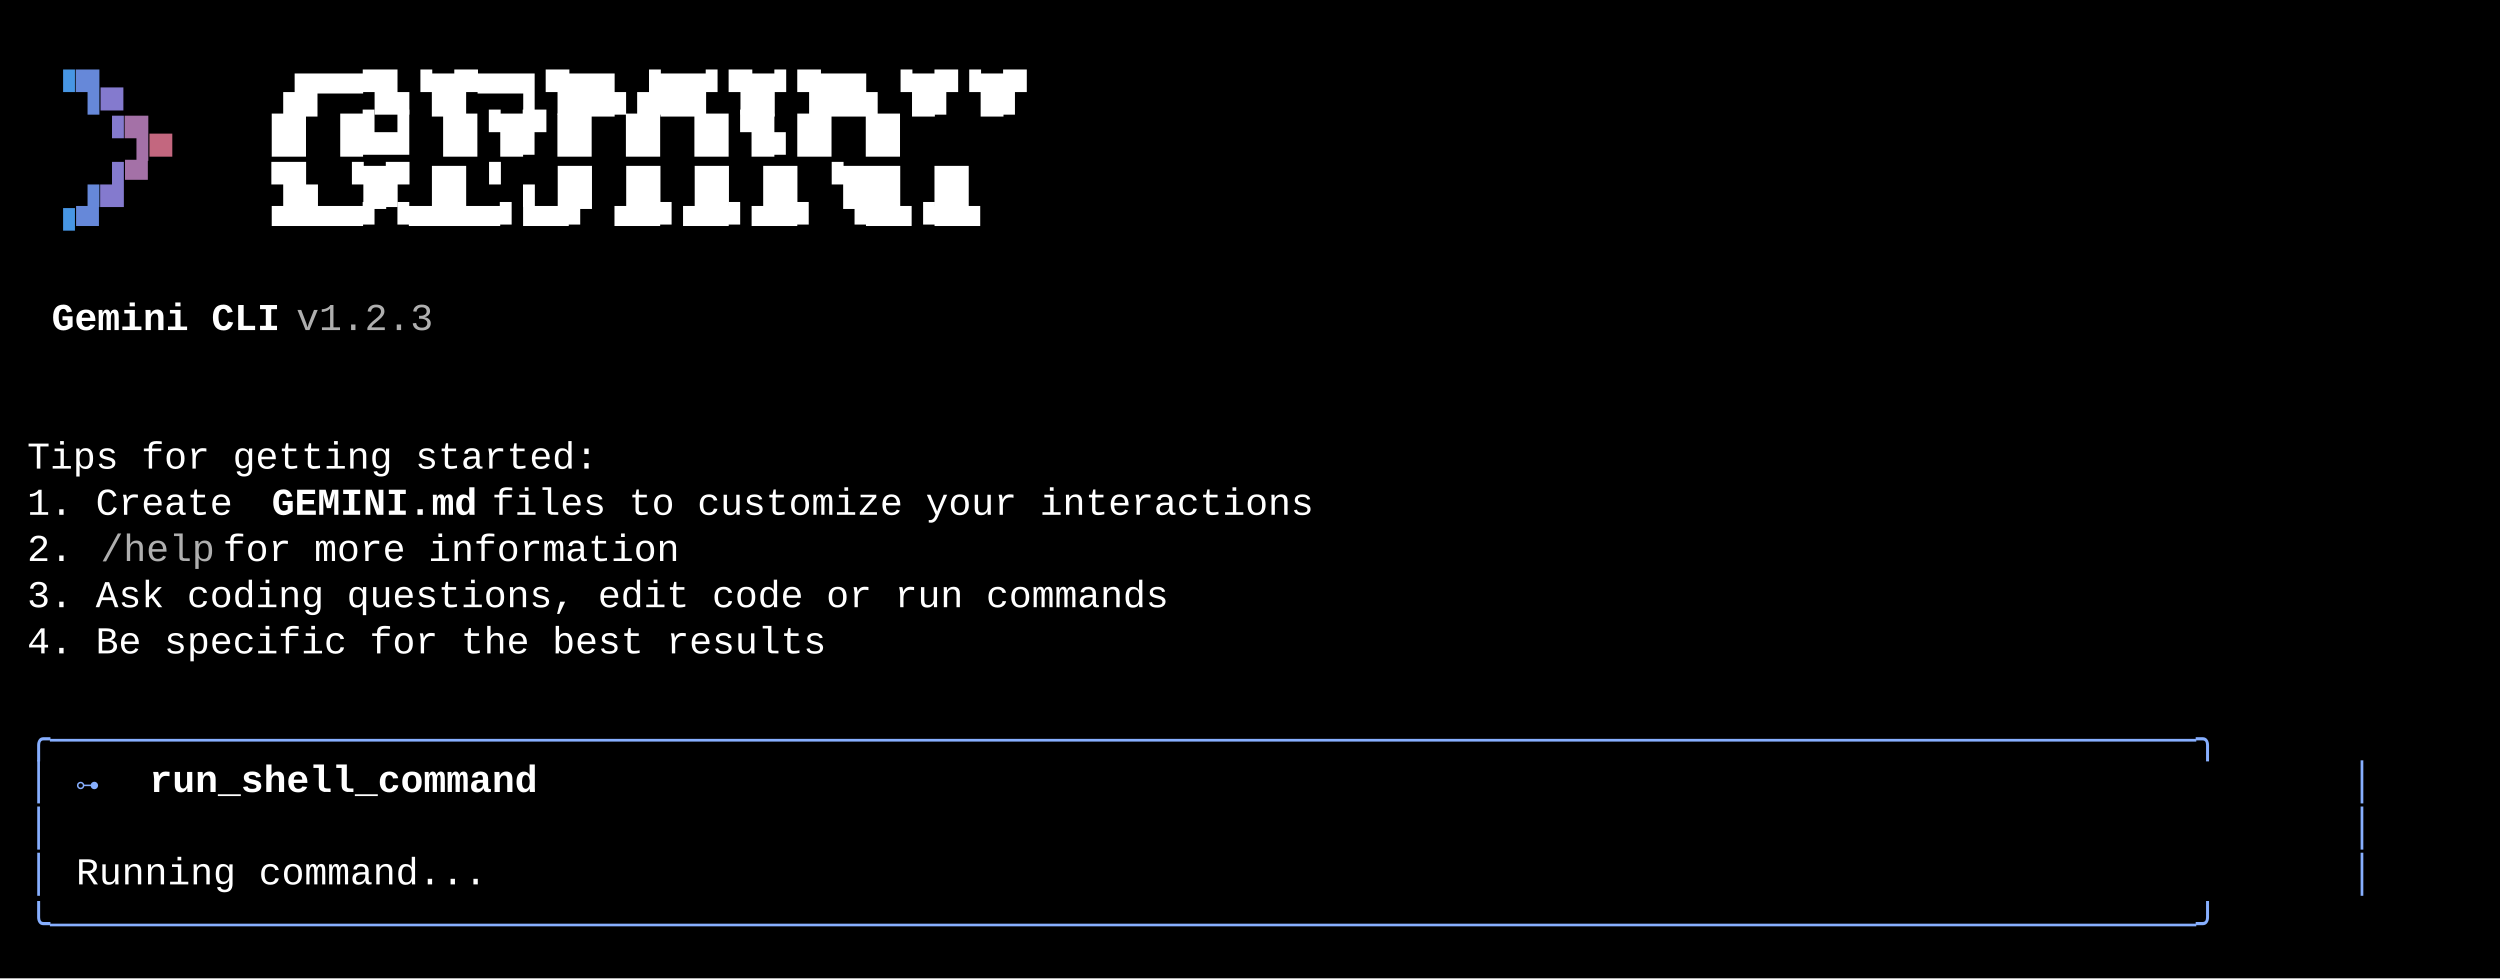
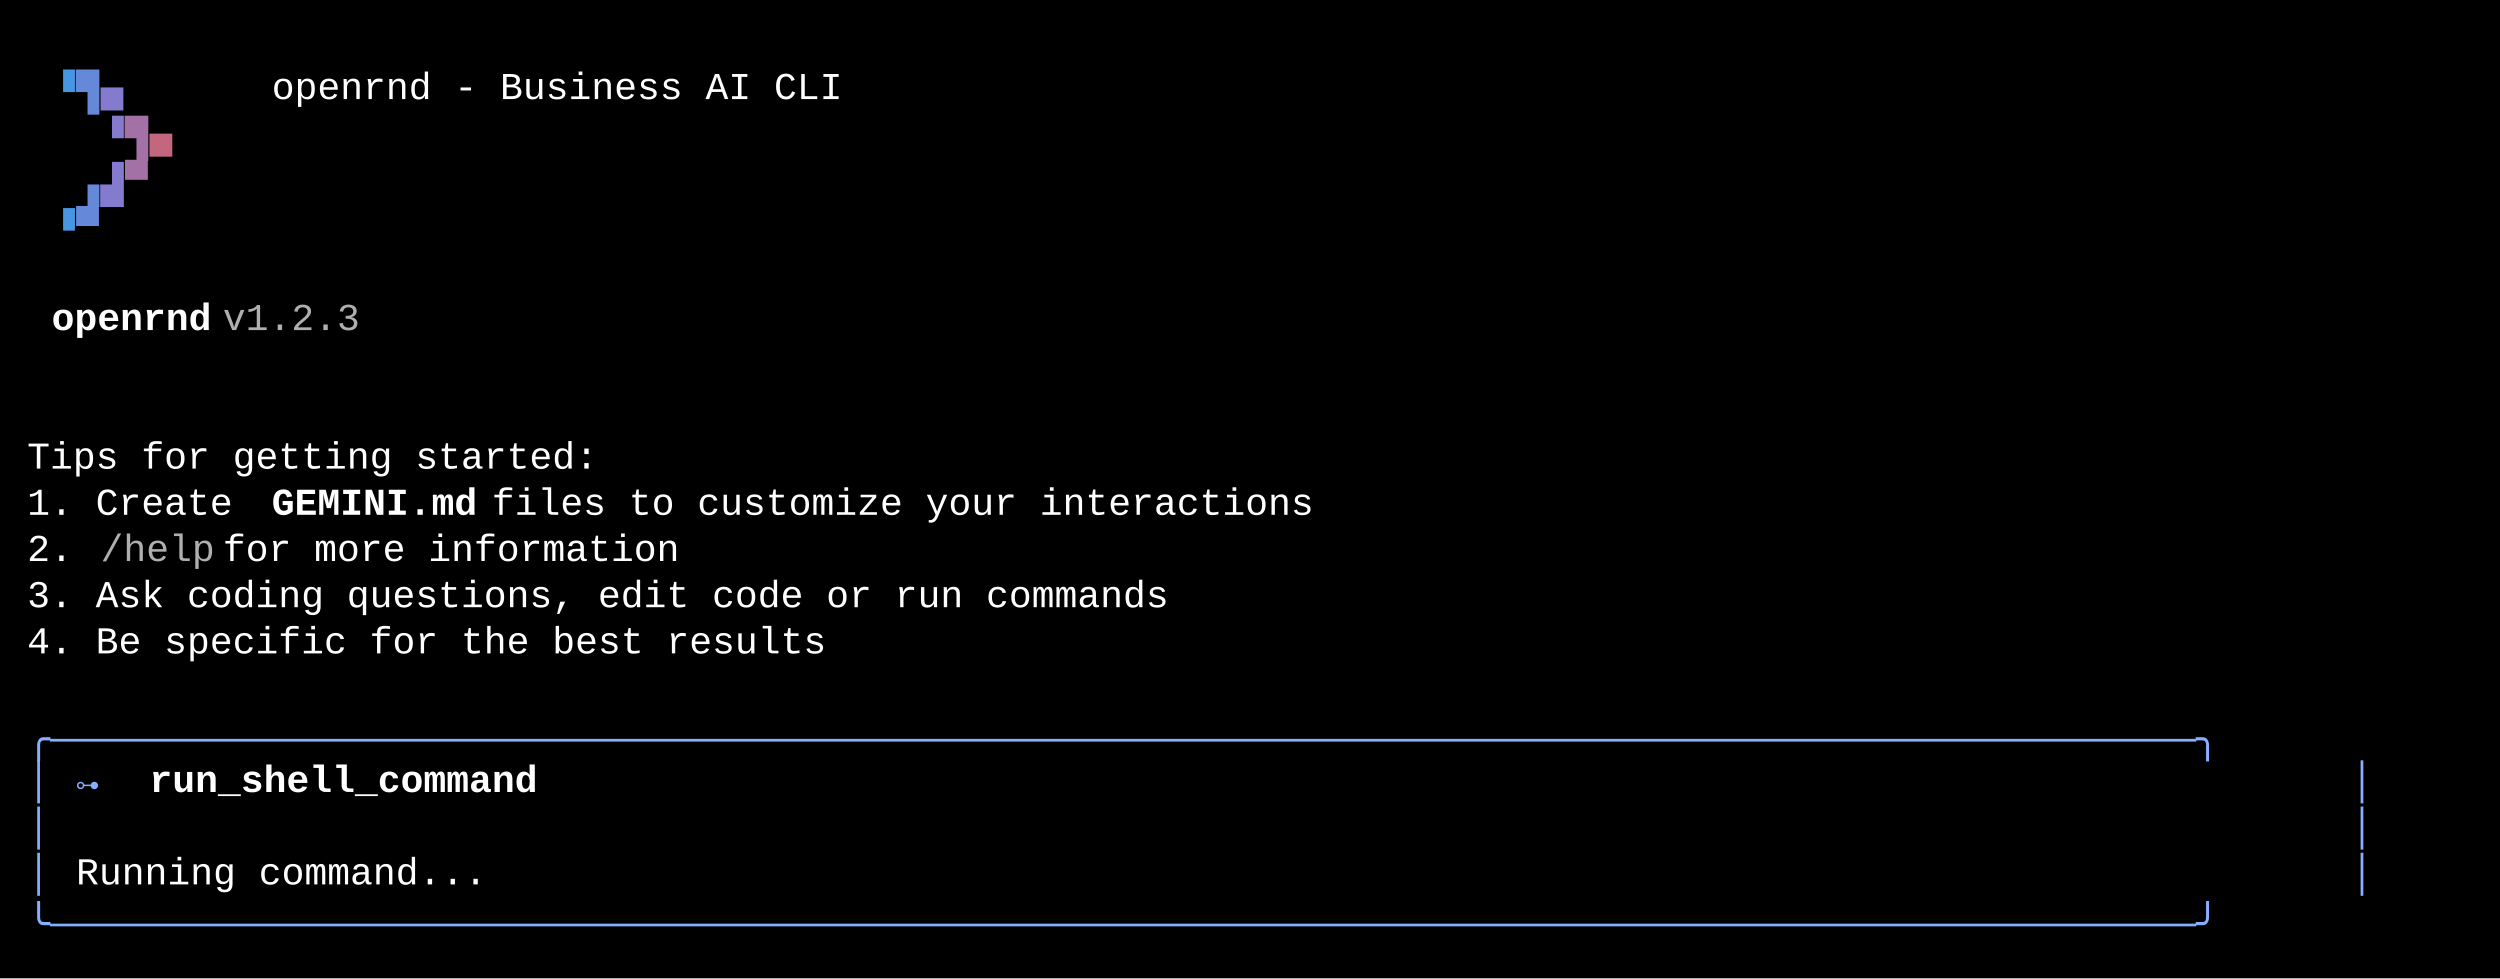
<svg xmlns="http://www.w3.org/2000/svg" width="920" height="360" viewBox="0 0 920 360">
  <style>
    text { font-family: Consolas, "Courier New", monospace; font-size: 14px; dominant-baseline: text-before-edge; white-space: pre; }
  </style>
  <rect width="920" height="360" fill="#000000" />
  <g transform="translate(10, 10)">
    <text x="9" y="19" fill="#4796e4" textLength="9" lengthAdjust="spacingAndGlyphs">▝</text>
    <text x="18" y="19" fill="#6688d9" textLength="9" lengthAdjust="spacingAndGlyphs">▜</text>
    <text x="27" y="19" fill="#847ace" textLength="9" lengthAdjust="spacingAndGlyphs">▄</text>
-     <text x="90" y="19" fill="#ffffff" textLength="297" lengthAdjust="spacingAndGlyphs">▗█▀▀▜▙▝█▛▀▀▌▜██▖▟██▘▜█▘▜██▖▝█▛▝█▛</text>
+     <text x="90" y="19" fill="#ffffff" textLength="225" lengthAdjust="spacingAndGlyphs">openrnd - Business AI CLI</text>
    <text x="27" y="36" fill="#847ace" textLength="9" lengthAdjust="spacingAndGlyphs">▝</text>
    <text x="36" y="36" fill="#a471a7" textLength="9" lengthAdjust="spacingAndGlyphs">▜</text>
    <text x="45" y="36" fill="#c3677f" textLength="9" lengthAdjust="spacingAndGlyphs">▄</text>
-     <text x="90" y="36" fill="#ffffff" textLength="297" lengthAdjust="spacingAndGlyphs">█▌     █▙▟  ▐█▝█▛▐█ ▐█ ▐█▝█▖█▌ █▌</text>
    <text x="18" y="53" fill="#6688d9" textLength="9" lengthAdjust="spacingAndGlyphs">▗</text>
    <text x="27" y="53" fill="#847ace" textLength="9" lengthAdjust="spacingAndGlyphs">▟</text>
    <text x="36" y="53" fill="#a471a7" textLength="9" lengthAdjust="spacingAndGlyphs">▀</text>
-     <text x="90" y="53" fill="#ffffff" textLength="297" lengthAdjust="spacingAndGlyphs">▜▙ ▝█▛ █▌▝ ▖▐█   ▐█ ▐█ ▐█ ▝██▌ █▌</text>
    <text x="9" y="70" fill="#4796e4" textLength="9" lengthAdjust="spacingAndGlyphs">▝</text>
    <text x="18" y="70" fill="#6688d9" textLength="9" lengthAdjust="spacingAndGlyphs">▀</text>
-     <text x="90" y="70" fill="#ffffff" textLength="297" lengthAdjust="spacingAndGlyphs"> ▀▀▀▀▘▝▀▀▀▀▘▀▀▘  ▀▀▘▀▀▘▀▀▘ ▝▀▀▝▀▀</text>
-     <text x="9" y="104" fill="#ffffff" textLength="90" lengthAdjust="spacingAndGlyphs" font-weight="bold">Gemini CLI</text>
-     <text x="99" y="104" fill="#afafaf" textLength="63" lengthAdjust="spacingAndGlyphs"> v1.2.3</text>
+     <text x="9" y="104" fill="#ffffff" textLength="63" lengthAdjust="spacingAndGlyphs" font-weight="bold">openrnd</text>
+     <text x="72" y="104" fill="#afafaf" textLength="63" lengthAdjust="spacingAndGlyphs"> v1.2.3</text>
    <text x="0" y="155" fill="#ffffff" textLength="225" lengthAdjust="spacingAndGlyphs">Tips for getting started:</text>
    <text x="0" y="172" fill="#ffffff" textLength="90" lengthAdjust="spacingAndGlyphs">1. Create </text>
    <text x="90" y="172" fill="#ffffff" textLength="81" lengthAdjust="spacingAndGlyphs" font-weight="bold">GEMINI.md</text>
    <text x="171" y="172" fill="#ffffff" textLength="333" lengthAdjust="spacingAndGlyphs"> files to customize your interactions</text>
    <text x="0" y="189" fill="#ffffff" textLength="27" lengthAdjust="spacingAndGlyphs">2. </text>
    <text x="27" y="189" fill="#afafaf" textLength="45" lengthAdjust="spacingAndGlyphs">/help</text>
    <text x="72" y="189" fill="#ffffff" textLength="189" lengthAdjust="spacingAndGlyphs"> for more information</text>
    <text x="0" y="206" fill="#ffffff" textLength="450" lengthAdjust="spacingAndGlyphs">3. Ask coding questions, edit code or run commands</text>
    <text x="0" y="223" fill="#ffffff" textLength="315" lengthAdjust="spacingAndGlyphs">4. Be specific for the best results</text>
    <text x="0" y="257" fill="#87afff" textLength="864" lengthAdjust="spacingAndGlyphs">╭──────────────────────────────────────────────────────────────────────────────────────────────╮</text>
    <text x="0" y="274" fill="#87afff" textLength="9" lengthAdjust="spacingAndGlyphs">│</text>
    <text x="18" y="274" fill="#87afff" textLength="9" lengthAdjust="spacingAndGlyphs">⊶</text>
    <text x="45" y="274" fill="#ffffff" textLength="153" lengthAdjust="spacingAndGlyphs" font-weight="bold">run_shell_command</text>
    <text x="855" y="274" fill="#87afff" textLength="9" lengthAdjust="spacingAndGlyphs">│</text>
    <text x="0" y="291" fill="#87afff" textLength="9" lengthAdjust="spacingAndGlyphs">│</text>
    <text x="855" y="291" fill="#87afff" textLength="9" lengthAdjust="spacingAndGlyphs">│</text>
    <text x="0" y="308" fill="#87afff" textLength="9" lengthAdjust="spacingAndGlyphs">│</text>
    <text x="18" y="308" fill="#ffffff" textLength="162" lengthAdjust="spacingAndGlyphs">Running command...</text>
    <text x="855" y="308" fill="#87afff" textLength="9" lengthAdjust="spacingAndGlyphs">│</text>
    <text x="0" y="325" fill="#87afff" textLength="864" lengthAdjust="spacingAndGlyphs">╰──────────────────────────────────────────────────────────────────────────────────────────────╯</text>
  </g>
</svg>
